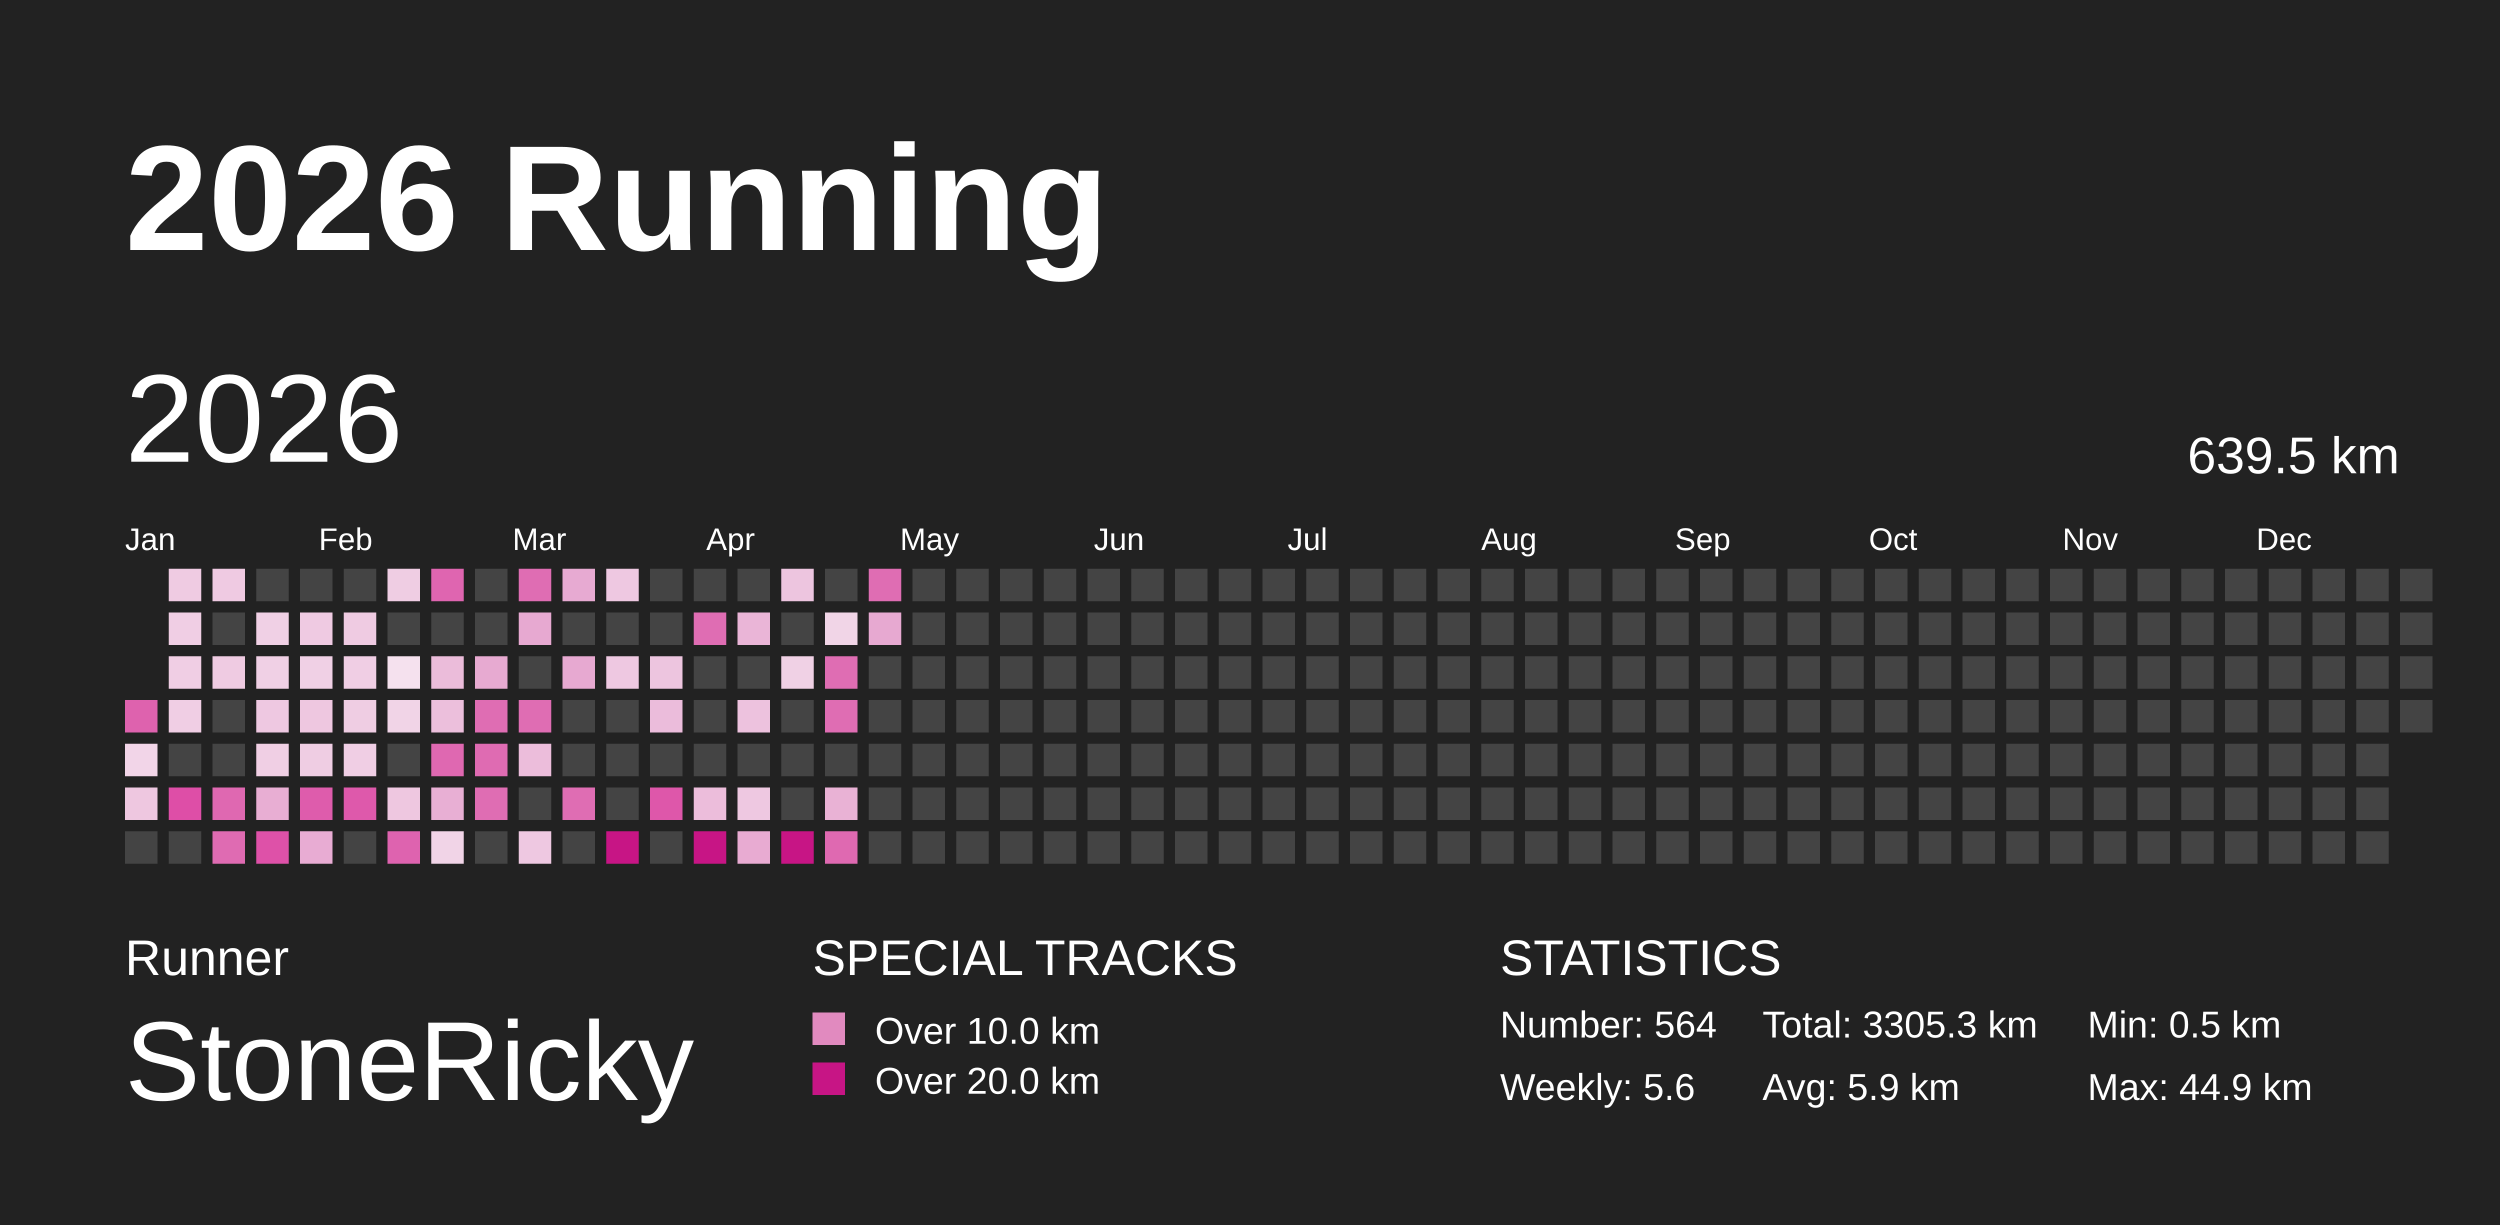
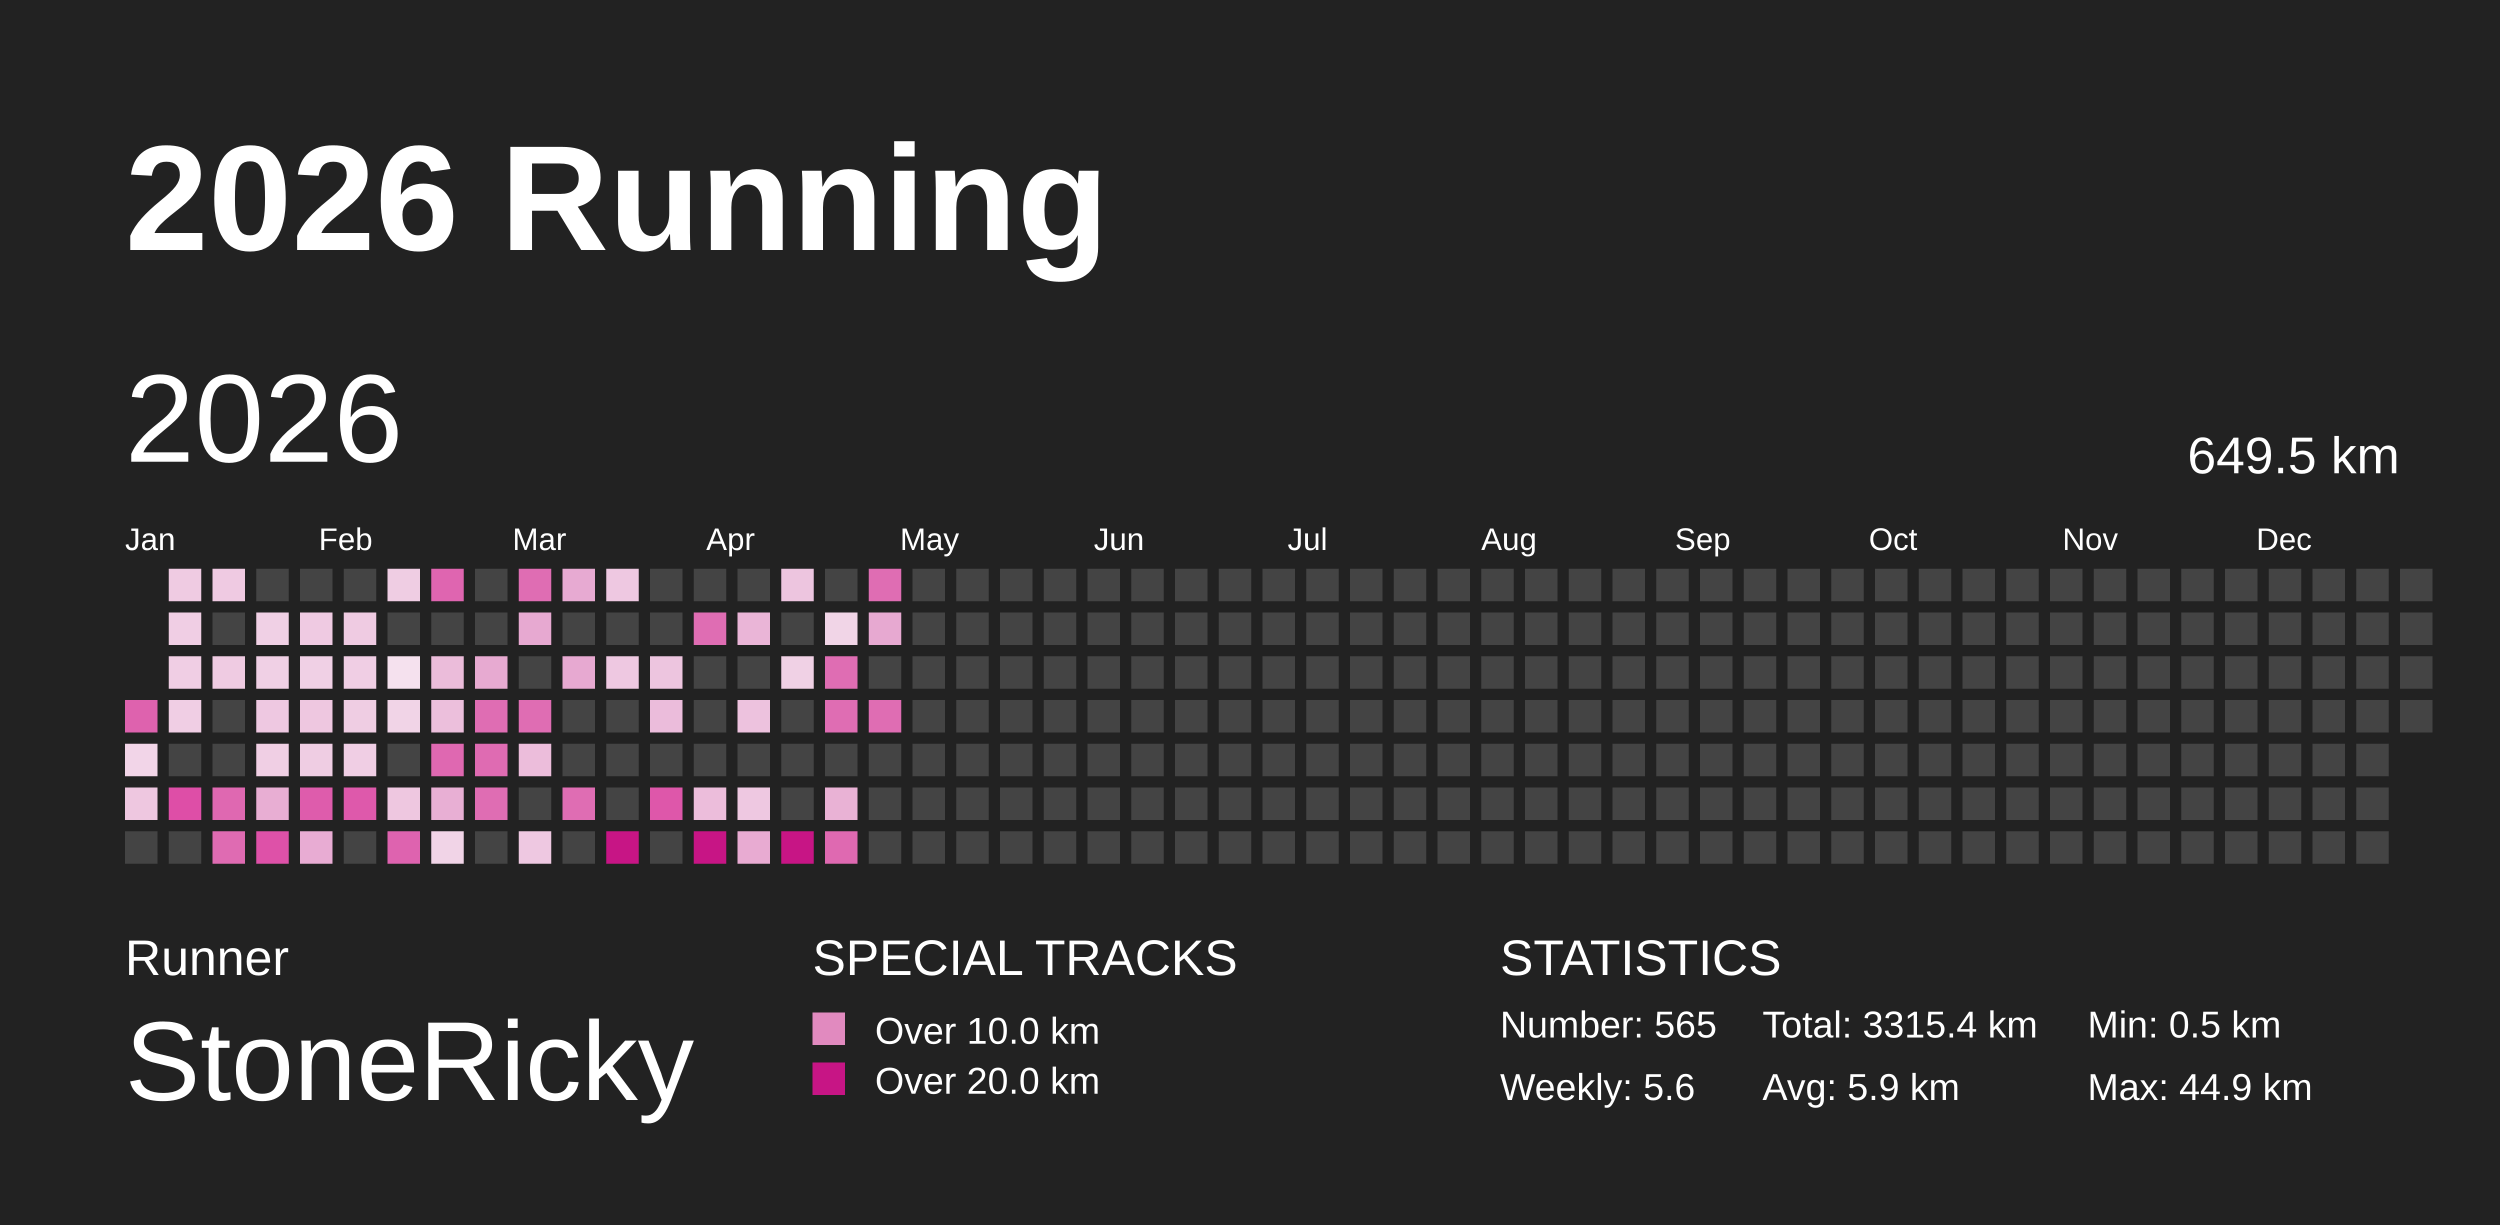
<svg xmlns="http://www.w3.org/2000/svg" baseProfile="full" height="98mm" version="1.1" viewBox="0,0,200,98" width="200mm">
  <defs />
  <rect fill="#222222" height="98" width="200" x="0" y="0" />
  <text fill="#FFFFFF" style="font-size:12px; font-family:Arial; font-weight:bold;" x="10" y="20">2026 Running</text>
  <text fill="#FFFFFF" style="font-size:4px; font-family:Arial" x="10" y="78">Runner</text>
  <text fill="#FFFFFF" style="font-size:9px; font-family:Arial" x="10" y="88">StoneRicky</text>
  <text fill="#FFFFFF" style="font-size:4px; font-family:Arial" x="65" y="78">SPECIAL TRACKS</text>
  <rect fill="#E18ABF" height="2.6" width="2.6" x="65" y="81" />
  <text fill="#FFFFFF" style="font-size:3px; font-family:Arial" x="70" y="83.5">Over 10.0 km</text>
  <rect fill="#C71585" height="2.6" width="2.6" x="65" y="85" />
  <text fill="#FFFFFF" style="font-size:3px; font-family:Arial" x="70" y="87.5">Over 20.0 km</text>
  <text fill="#FFFFFF" style="font-size:4px; font-family:Arial" x="120" y="78">STATISTICS</text>
-   <text fill="#FFFFFF" style="font-size:3px; font-family:Arial" x="120" y="83">Number: 564</text>
+   <text fill="#FFFFFF" style="font-size:3px; font-family:Arial" x="120" y="83">Number: 565</text>
  <text fill="#FFFFFF" style="font-size:3px; font-family:Arial" x="120" y="88">Weekly: 5.6</text>
-   <text fill="#FFFFFF" style="font-size:3px; font-family:Arial" x="141" y="83">Total: 3305.3 km</text>
+   <text fill="#FFFFFF" style="font-size:3px; font-family:Arial" x="141" y="83">Total: 3315.4 km</text>
  <text fill="#FFFFFF" style="font-size:3px; font-family:Arial" x="141" y="88">Avg: 5.9 km</text>
  <text fill="#FFFFFF" style="font-size:3px; font-family:Arial" x="167" y="83">Min: 0.5 km</text>
  <text fill="#FFFFFF" style="font-size:3px; font-family:Arial" x="167" y="88">Max: 44.9 km</text>
  <text dominant-baseline="hanging" fill="#FFFFFF" style="font-size:10.0px; font-family:Arial;" x="10" y="30">2026</text>
-   <text dominant-baseline="hanging" fill="#FFFFFF" style="font-size:4.125px; font-family:Arial;" x="175" y="35">639.5 km</text>
+   <text dominant-baseline="hanging" fill="#FFFFFF" style="font-size:4.125px; font-family:Arial;" x="175" y="35">649.5 km</text>
  <text fill="#FFFFFF" style="font-size:2.5px; font-family:Arial" x="10.0" y="44">Jan</text>
  <text fill="#FFFFFF" style="font-size:2.5px; font-family:Arial" x="25.5" y="44">Feb</text>
  <text fill="#FFFFFF" style="font-size:2.5px; font-family:Arial" x="41.0" y="44">Mar</text>
  <text fill="#FFFFFF" style="font-size:2.5px; font-family:Arial" x="56.5" y="44">Apr</text>
  <text fill="#FFFFFF" style="font-size:2.5px; font-family:Arial" x="72.0" y="44">May</text>
  <text fill="#FFFFFF" style="font-size:2.5px; font-family:Arial" x="87.5" y="44">Jun</text>
  <text fill="#FFFFFF" style="font-size:2.5px; font-family:Arial" x="103.0" y="44">Jul</text>
  <text fill="#FFFFFF" style="font-size:2.5px; font-family:Arial" x="118.5" y="44">Aug</text>
  <text fill="#FFFFFF" style="font-size:2.5px; font-family:Arial" x="134.0" y="44">Sep</text>
  <text fill="#FFFFFF" style="font-size:2.5px; font-family:Arial" x="149.5" y="44">Oct</text>
  <text fill="#FFFFFF" style="font-size:2.5px; font-family:Arial" x="165.0" y="44">Nov</text>
  <text fill="#FFFFFF" style="font-size:2.5px; font-family:Arial" x="180.5" y="44">Dec</text>
  <rect fill="#de62ae" height="2.6" width="2.6" x="10.0" y="56.0" />
  <rect fill="#f2d5e8" height="2.6" width="2.6" x="10.0" y="59.5" />
  <rect fill="#eec7e0" height="2.6" width="2.6" x="10.0" y="63.0" />
  <rect fill="#444444" height="2.6" width="2.6" x="10.0" y="66.5" />
  <rect fill="#efcbe2" height="2.6" width="2.6" x="13.5" y="45.5" />
  <rect fill="#f0cee4" height="2.6" width="2.6" x="13.5" y="49.0" />
  <rect fill="#f0cee4" height="2.6" width="2.6" x="13.5" y="52.5" />
  <rect fill="#f0cee4" height="2.6" width="2.6" x="13.5" y="56.0" />
  <rect fill="#444444" height="2.6" width="2.6" x="13.5" y="59.5" />
  <rect fill="#de4ea7" height="2.6" width="2.6" x="13.5" y="63.0" />
  <rect fill="#444444" height="2.6" width="2.6" x="13.5" y="66.5" />
  <rect fill="#efcae2" height="2.6" width="2.6" x="17.0" y="45.5" />
  <rect fill="#444444" height="2.6" width="2.6" x="17.0" y="49.0" />
  <rect fill="#efcbe2" height="2.6" width="2.6" x="17.0" y="52.5" />
  <rect fill="#444444" height="2.6" width="2.6" x="17.0" y="56.0" />
  <rect fill="#444444" height="2.6" width="2.6" x="17.0" y="59.5" />
  <rect fill="#df68b1" height="2.6" width="2.6" x="17.0" y="63.0" />
  <rect fill="#df6bb2" height="2.6" width="2.6" x="17.0" y="66.5" />
  <rect fill="#444444" height="2.6" width="2.6" x="20.5" y="45.5" />
  <rect fill="#f0d0e5" height="2.6" width="2.6" x="20.5" y="49.0" />
  <rect fill="#f0d0e5" height="2.6" width="2.6" x="20.5" y="52.5" />
  <rect fill="#eec8e1" height="2.6" width="2.6" x="20.5" y="56.0" />
  <rect fill="#f0cfe4" height="2.6" width="2.6" x="20.5" y="59.5" />
  <rect fill="#e8aed3" height="2.6" width="2.6" x="20.5" y="63.0" />
  <rect fill="#de51a8" height="2.6" width="2.6" x="20.5" y="66.5" />
  <rect fill="#444444" height="2.6" width="2.6" x="24.0" y="45.5" />
  <rect fill="#efcae2" height="2.6" width="2.6" x="24.0" y="49.0" />
  <rect fill="#f0d0e5" height="2.6" width="2.6" x="24.0" y="52.5" />
  <rect fill="#eec7e0" height="2.6" width="2.6" x="24.0" y="56.0" />
  <rect fill="#efcde3" height="2.6" width="2.6" x="24.0" y="59.5" />
  <rect fill="#de5cac" height="2.6" width="2.6" x="24.0" y="63.0" />
  <rect fill="#e8acd3" height="2.6" width="2.6" x="24.0" y="66.5" />
  <rect fill="#444444" height="2.6" width="2.6" x="27.5" y="45.5" />
  <rect fill="#efcbe2" height="2.6" width="2.6" x="27.5" y="49.0" />
  <rect fill="#f0cee4" height="2.6" width="2.6" x="27.5" y="52.5" />
  <rect fill="#efcde3" height="2.6" width="2.6" x="27.5" y="56.0" />
  <rect fill="#f0cee4" height="2.6" width="2.6" x="27.5" y="59.5" />
  <rect fill="#de59ab" height="2.6" width="2.6" x="27.5" y="63.0" />
  <rect fill="#444444" height="2.6" width="2.6" x="27.5" y="66.5" />
  <rect fill="#efcde3" height="2.6" width="2.6" x="31.0" y="45.5" />
  <rect fill="#444444" height="2.6" width="2.6" x="31.0" y="49.0" />
  <rect fill="#f5e1ee" height="2.6" width="2.6" x="31.0" y="52.5" />
  <rect fill="#f1d4e7" height="2.6" width="2.6" x="31.0" y="56.0" />
  <rect fill="#444444" height="2.6" width="2.6" x="31.0" y="59.5" />
  <rect fill="#eec7e0" height="2.6" width="2.6" x="31.0" y="63.0" />
  <rect fill="#de63af" height="2.6" width="2.6" x="31.0" y="66.5" />
  <rect fill="#df65b0" height="2.6" width="2.6" x="34.5" y="45.5" />
  <rect fill="#444444" height="2.6" width="2.6" x="34.5" y="49.0" />
  <rect fill="#ebbcda" height="2.6" width="2.6" x="34.5" y="52.5" />
  <rect fill="#ecbfdc" height="2.6" width="2.6" x="34.5" y="56.0" />
  <rect fill="#df68b1" height="2.6" width="2.6" x="34.5" y="59.5" />
  <rect fill="#e8afd4" height="2.6" width="2.6" x="34.5" y="63.0" />
  <rect fill="#f1d4e7" height="2.6" width="2.6" x="34.5" y="66.5" />
  <rect fill="#444444" height="2.6" width="2.6" x="38.0" y="45.5" />
  <rect fill="#444444" height="2.6" width="2.6" x="38.0" y="49.0" />
  <rect fill="#e7aad1" height="2.6" width="2.6" x="38.0" y="52.5" />
  <rect fill="#df6db3" height="2.6" width="2.6" x="38.0" y="56.0" />
  <rect fill="#df6bb2" height="2.6" width="2.6" x="38.0" y="59.5" />
  <rect fill="#df6db3" height="2.6" width="2.6" x="38.0" y="63.0" />
  <rect fill="#444444" height="2.6" width="2.6" x="38.0" y="66.5" />
  <rect fill="#df6db3" height="2.6" width="2.6" x="41.5" y="45.5" />
  <rect fill="#e7a9d1" height="2.6" width="2.6" x="41.5" y="49.0" />
  <rect fill="#444444" height="2.6" width="2.6" x="41.5" y="52.5" />
  <rect fill="#df6db3" height="2.6" width="2.6" x="41.5" y="56.0" />
  <rect fill="#ecbddb" height="2.6" width="2.6" x="41.5" y="59.5" />
  <rect fill="#444444" height="2.6" width="2.6" x="41.5" y="63.0" />
  <rect fill="#eec8e1" height="2.6" width="2.6" x="41.5" y="66.5" />
  <rect fill="#e7aad2" height="2.6" width="2.6" x="45.0" y="45.5" />
  <rect fill="#444444" height="2.6" width="2.6" x="45.0" y="49.0" />
  <rect fill="#e7a9d1" height="2.6" width="2.6" x="45.0" y="52.5" />
  <rect fill="#444444" height="2.6" width="2.6" x="45.0" y="56.0" />
  <rect fill="#444444" height="2.6" width="2.6" x="45.0" y="59.5" />
  <rect fill="#df6db3" height="2.6" width="2.6" x="45.0" y="63.0" />
  <rect fill="#444444" height="2.6" width="2.6" x="45.0" y="66.5" />
  <rect fill="#eec8e1" height="2.6" width="2.6" x="48.5" y="45.5" />
  <rect fill="#444444" height="2.6" width="2.6" x="48.5" y="49.0" />
  <rect fill="#eec8e1" height="2.6" width="2.6" x="48.5" y="52.5" />
  <rect fill="#444444" height="2.6" width="2.6" x="48.5" y="56.0" />
  <rect fill="#444444" height="2.6" width="2.6" x="48.5" y="59.5" />
  <rect fill="#444444" height="2.6" width="2.6" x="48.5" y="63.0" />
  <rect fill="#C71585" height="2.6" width="2.6" x="48.5" y="66.5" />
  <rect fill="#444444" height="2.6" width="2.6" x="52.0" y="45.5" />
  <rect fill="#444444" height="2.6" width="2.6" x="52.0" y="49.0" />
  <rect fill="#edc5df" height="2.6" width="2.6" x="52.0" y="52.5" />
  <rect fill="#ebbcdb" height="2.6" width="2.6" x="52.0" y="56.0" />
  <rect fill="#444444" height="2.6" width="2.6" x="52.0" y="59.5" />
  <rect fill="#de57aa" height="2.6" width="2.6" x="52.0" y="63.0" />
  <rect fill="#444444" height="2.6" width="2.6" x="52.0" y="66.5" />
  <rect fill="#444444" height="2.6" width="2.6" x="55.5" y="45.5" />
  <rect fill="#df6db3" height="2.6" width="2.6" x="55.5" y="49.0" />
  <rect fill="#444444" height="2.6" width="2.6" x="55.5" y="52.5" />
  <rect fill="#444444" height="2.6" width="2.6" x="55.5" y="56.0" />
  <rect fill="#444444" height="2.6" width="2.6" x="55.5" y="59.5" />
  <rect fill="#ecbddb" height="2.6" width="2.6" x="55.5" y="63.0" />
  <rect fill="#C71585" height="2.6" width="2.6" x="55.5" y="66.5" />
  <rect fill="#444444" height="2.6" width="2.6" x="59.0" y="45.5" />
  <rect fill="#eab5d7" height="2.6" width="2.6" x="59.0" y="49.0" />
  <rect fill="#444444" height="2.6" width="2.6" x="59.0" y="52.5" />
  <rect fill="#edc2de" height="2.6" width="2.6" x="59.0" y="56.0" />
  <rect fill="#444444" height="2.6" width="2.6" x="59.0" y="59.5" />
  <rect fill="#eec8e1" height="2.6" width="2.6" x="59.0" y="63.0" />
  <rect fill="#e8abd2" height="2.6" width="2.6" x="59.0" y="66.5" />
  <rect fill="#edc5df" height="2.6" width="2.6" x="62.5" y="45.5" />
  <rect fill="#444444" height="2.6" width="2.6" x="62.5" y="49.0" />
  <rect fill="#f0d1e5" height="2.6" width="2.6" x="62.5" y="52.5" />
  <rect fill="#444444" height="2.6" width="2.6" x="62.5" y="56.0" />
  <rect fill="#444444" height="2.6" width="2.6" x="62.5" y="59.5" />
  <rect fill="#444444" height="2.6" width="2.6" x="62.5" y="63.0" />
  <rect fill="#C71585" height="2.6" width="2.6" x="62.5" y="66.5" />
  <rect fill="#444444" height="2.6" width="2.6" x="66.0" y="45.5" />
  <rect fill="#f1d5e7" height="2.6" width="2.6" x="66.0" y="49.0" />
  <rect fill="#df6db3" height="2.6" width="2.6" x="66.0" y="52.5" />
  <rect fill="#df6db3" height="2.6" width="2.6" x="66.0" y="56.0" />
  <rect fill="#444444" height="2.6" width="2.6" x="66.0" y="59.5" />
  <rect fill="#e9b2d5" height="2.6" width="2.6" x="66.0" y="63.0" />
  <rect fill="#df69b1" height="2.6" width="2.6" x="66.0" y="66.5" />
  <rect fill="#df6db3" height="2.6" width="2.6" x="69.5" y="45.5" />
  <rect fill="#e7a9d1" height="2.6" width="2.6" x="69.5" y="49.0" />
  <rect fill="#444444" height="2.6" width="2.6" x="69.5" y="52.5" />
-   <rect fill="#444444" height="2.6" width="2.6" x="69.5" y="56.0" />
+   <rect fill="#df6db3" height="2.6" width="2.6" x="69.5" y="56.0" />
  <rect fill="#444444" height="2.6" width="2.6" x="69.5" y="59.5" />
  <rect fill="#444444" height="2.6" width="2.6" x="69.5" y="63.0" />
  <rect fill="#444444" height="2.6" width="2.6" x="69.5" y="66.5" />
  <rect fill="#444444" height="2.6" width="2.6" x="73.0" y="45.5" />
  <rect fill="#444444" height="2.6" width="2.6" x="73.0" y="49.0" />
  <rect fill="#444444" height="2.6" width="2.6" x="73.0" y="52.5" />
  <rect fill="#444444" height="2.6" width="2.6" x="73.0" y="56.0" />
  <rect fill="#444444" height="2.6" width="2.6" x="73.0" y="59.5" />
  <rect fill="#444444" height="2.6" width="2.6" x="73.0" y="63.0" />
  <rect fill="#444444" height="2.6" width="2.6" x="73.0" y="66.5" />
  <rect fill="#444444" height="2.6" width="2.6" x="76.5" y="45.5" />
  <rect fill="#444444" height="2.6" width="2.6" x="76.5" y="49.0" />
  <rect fill="#444444" height="2.6" width="2.6" x="76.5" y="52.5" />
  <rect fill="#444444" height="2.6" width="2.6" x="76.5" y="56.0" />
  <rect fill="#444444" height="2.6" width="2.6" x="76.5" y="59.5" />
  <rect fill="#444444" height="2.6" width="2.6" x="76.5" y="63.0" />
  <rect fill="#444444" height="2.6" width="2.6" x="76.5" y="66.5" />
  <rect fill="#444444" height="2.6" width="2.6" x="80.0" y="45.5" />
  <rect fill="#444444" height="2.6" width="2.6" x="80.0" y="49.0" />
  <rect fill="#444444" height="2.6" width="2.6" x="80.0" y="52.5" />
  <rect fill="#444444" height="2.6" width="2.6" x="80.0" y="56.0" />
  <rect fill="#444444" height="2.6" width="2.6" x="80.0" y="59.5" />
  <rect fill="#444444" height="2.6" width="2.6" x="80.0" y="63.0" />
  <rect fill="#444444" height="2.6" width="2.6" x="80.0" y="66.5" />
  <rect fill="#444444" height="2.6" width="2.6" x="83.5" y="45.5" />
  <rect fill="#444444" height="2.6" width="2.6" x="83.5" y="49.0" />
  <rect fill="#444444" height="2.6" width="2.6" x="83.5" y="52.5" />
  <rect fill="#444444" height="2.6" width="2.6" x="83.5" y="56.0" />
  <rect fill="#444444" height="2.6" width="2.6" x="83.5" y="59.5" />
  <rect fill="#444444" height="2.6" width="2.6" x="83.5" y="63.0" />
  <rect fill="#444444" height="2.6" width="2.6" x="83.5" y="66.5" />
  <rect fill="#444444" height="2.6" width="2.6" x="87.0" y="45.5" />
  <rect fill="#444444" height="2.6" width="2.6" x="87.0" y="49.0" />
  <rect fill="#444444" height="2.6" width="2.6" x="87.0" y="52.5" />
  <rect fill="#444444" height="2.6" width="2.6" x="87.0" y="56.0" />
  <rect fill="#444444" height="2.6" width="2.6" x="87.0" y="59.5" />
  <rect fill="#444444" height="2.6" width="2.6" x="87.0" y="63.0" />
  <rect fill="#444444" height="2.6" width="2.6" x="87.0" y="66.5" />
  <rect fill="#444444" height="2.6" width="2.6" x="90.5" y="45.5" />
  <rect fill="#444444" height="2.6" width="2.6" x="90.5" y="49.0" />
  <rect fill="#444444" height="2.6" width="2.6" x="90.5" y="52.5" />
  <rect fill="#444444" height="2.6" width="2.6" x="90.5" y="56.0" />
  <rect fill="#444444" height="2.6" width="2.6" x="90.5" y="59.5" />
  <rect fill="#444444" height="2.6" width="2.6" x="90.5" y="63.0" />
  <rect fill="#444444" height="2.6" width="2.6" x="90.5" y="66.5" />
  <rect fill="#444444" height="2.6" width="2.6" x="94.0" y="45.5" />
  <rect fill="#444444" height="2.6" width="2.6" x="94.0" y="49.0" />
  <rect fill="#444444" height="2.6" width="2.6" x="94.0" y="52.5" />
  <rect fill="#444444" height="2.6" width="2.6" x="94.0" y="56.0" />
  <rect fill="#444444" height="2.6" width="2.6" x="94.0" y="59.5" />
  <rect fill="#444444" height="2.6" width="2.6" x="94.0" y="63.0" />
  <rect fill="#444444" height="2.6" width="2.6" x="94.0" y="66.5" />
  <rect fill="#444444" height="2.6" width="2.6" x="97.5" y="45.5" />
  <rect fill="#444444" height="2.6" width="2.6" x="97.5" y="49.0" />
  <rect fill="#444444" height="2.6" width="2.6" x="97.5" y="52.5" />
  <rect fill="#444444" height="2.6" width="2.6" x="97.5" y="56.0" />
  <rect fill="#444444" height="2.6" width="2.6" x="97.5" y="59.5" />
  <rect fill="#444444" height="2.6" width="2.6" x="97.5" y="63.0" />
  <rect fill="#444444" height="2.6" width="2.6" x="97.5" y="66.5" />
  <rect fill="#444444" height="2.6" width="2.6" x="101.0" y="45.5" />
  <rect fill="#444444" height="2.6" width="2.6" x="101.0" y="49.0" />
  <rect fill="#444444" height="2.6" width="2.6" x="101.0" y="52.5" />
  <rect fill="#444444" height="2.6" width="2.6" x="101.0" y="56.0" />
  <rect fill="#444444" height="2.6" width="2.6" x="101.0" y="59.5" />
  <rect fill="#444444" height="2.6" width="2.6" x="101.0" y="63.0" />
  <rect fill="#444444" height="2.6" width="2.6" x="101.0" y="66.5" />
  <rect fill="#444444" height="2.6" width="2.6" x="104.5" y="45.5" />
  <rect fill="#444444" height="2.6" width="2.6" x="104.5" y="49.0" />
  <rect fill="#444444" height="2.6" width="2.6" x="104.5" y="52.5" />
  <rect fill="#444444" height="2.6" width="2.6" x="104.5" y="56.0" />
  <rect fill="#444444" height="2.6" width="2.6" x="104.5" y="59.5" />
  <rect fill="#444444" height="2.6" width="2.6" x="104.5" y="63.0" />
  <rect fill="#444444" height="2.6" width="2.6" x="104.5" y="66.5" />
  <rect fill="#444444" height="2.6" width="2.6" x="108.0" y="45.5" />
  <rect fill="#444444" height="2.6" width="2.6" x="108.0" y="49.0" />
  <rect fill="#444444" height="2.6" width="2.6" x="108.0" y="52.5" />
  <rect fill="#444444" height="2.6" width="2.6" x="108.0" y="56.0" />
  <rect fill="#444444" height="2.6" width="2.6" x="108.0" y="59.5" />
  <rect fill="#444444" height="2.6" width="2.6" x="108.0" y="63.0" />
  <rect fill="#444444" height="2.6" width="2.6" x="108.0" y="66.5" />
  <rect fill="#444444" height="2.6" width="2.6" x="111.5" y="45.5" />
  <rect fill="#444444" height="2.6" width="2.6" x="111.5" y="49.0" />
  <rect fill="#444444" height="2.6" width="2.6" x="111.5" y="52.5" />
  <rect fill="#444444" height="2.6" width="2.6" x="111.5" y="56.0" />
  <rect fill="#444444" height="2.6" width="2.6" x="111.5" y="59.5" />
  <rect fill="#444444" height="2.6" width="2.6" x="111.5" y="63.0" />
  <rect fill="#444444" height="2.6" width="2.6" x="111.5" y="66.5" />
  <rect fill="#444444" height="2.6" width="2.6" x="115.0" y="45.5" />
  <rect fill="#444444" height="2.6" width="2.6" x="115.0" y="49.0" />
  <rect fill="#444444" height="2.6" width="2.6" x="115.0" y="52.5" />
  <rect fill="#444444" height="2.6" width="2.6" x="115.0" y="56.0" />
  <rect fill="#444444" height="2.6" width="2.6" x="115.0" y="59.5" />
  <rect fill="#444444" height="2.6" width="2.6" x="115.0" y="63.0" />
  <rect fill="#444444" height="2.6" width="2.6" x="115.0" y="66.5" />
  <rect fill="#444444" height="2.6" width="2.6" x="118.5" y="45.5" />
  <rect fill="#444444" height="2.6" width="2.6" x="118.5" y="49.0" />
  <rect fill="#444444" height="2.6" width="2.6" x="118.5" y="52.5" />
  <rect fill="#444444" height="2.6" width="2.6" x="118.5" y="56.0" />
  <rect fill="#444444" height="2.6" width="2.6" x="118.5" y="59.5" />
  <rect fill="#444444" height="2.6" width="2.6" x="118.5" y="63.0" />
  <rect fill="#444444" height="2.6" width="2.6" x="118.5" y="66.5" />
  <rect fill="#444444" height="2.6" width="2.6" x="122.0" y="45.5" />
  <rect fill="#444444" height="2.6" width="2.6" x="122.0" y="49.0" />
  <rect fill="#444444" height="2.6" width="2.6" x="122.0" y="52.5" />
  <rect fill="#444444" height="2.6" width="2.6" x="122.0" y="56.0" />
  <rect fill="#444444" height="2.6" width="2.6" x="122.0" y="59.5" />
  <rect fill="#444444" height="2.6" width="2.6" x="122.0" y="63.0" />
  <rect fill="#444444" height="2.6" width="2.6" x="122.0" y="66.5" />
  <rect fill="#444444" height="2.6" width="2.6" x="125.5" y="45.5" />
  <rect fill="#444444" height="2.6" width="2.6" x="125.5" y="49.0" />
  <rect fill="#444444" height="2.6" width="2.6" x="125.5" y="52.5" />
  <rect fill="#444444" height="2.6" width="2.6" x="125.5" y="56.0" />
  <rect fill="#444444" height="2.6" width="2.6" x="125.5" y="59.5" />
  <rect fill="#444444" height="2.6" width="2.6" x="125.5" y="63.0" />
  <rect fill="#444444" height="2.6" width="2.6" x="125.5" y="66.5" />
  <rect fill="#444444" height="2.6" width="2.6" x="129.0" y="45.5" />
  <rect fill="#444444" height="2.6" width="2.6" x="129.0" y="49.0" />
  <rect fill="#444444" height="2.6" width="2.6" x="129.0" y="52.5" />
  <rect fill="#444444" height="2.6" width="2.6" x="129.0" y="56.0" />
  <rect fill="#444444" height="2.6" width="2.6" x="129.0" y="59.5" />
  <rect fill="#444444" height="2.6" width="2.6" x="129.0" y="63.0" />
  <rect fill="#444444" height="2.6" width="2.6" x="129.0" y="66.5" />
  <rect fill="#444444" height="2.6" width="2.6" x="132.5" y="45.5" />
  <rect fill="#444444" height="2.6" width="2.6" x="132.5" y="49.0" />
  <rect fill="#444444" height="2.6" width="2.6" x="132.5" y="52.5" />
  <rect fill="#444444" height="2.6" width="2.6" x="132.5" y="56.0" />
  <rect fill="#444444" height="2.6" width="2.6" x="132.5" y="59.5" />
  <rect fill="#444444" height="2.6" width="2.6" x="132.5" y="63.0" />
  <rect fill="#444444" height="2.6" width="2.6" x="132.5" y="66.5" />
  <rect fill="#444444" height="2.6" width="2.6" x="136.0" y="45.5" />
  <rect fill="#444444" height="2.6" width="2.6" x="136.0" y="49.0" />
  <rect fill="#444444" height="2.6" width="2.6" x="136.0" y="52.5" />
  <rect fill="#444444" height="2.6" width="2.6" x="136.0" y="56.0" />
  <rect fill="#444444" height="2.6" width="2.6" x="136.0" y="59.5" />
  <rect fill="#444444" height="2.6" width="2.6" x="136.0" y="63.0" />
  <rect fill="#444444" height="2.6" width="2.6" x="136.0" y="66.5" />
  <rect fill="#444444" height="2.6" width="2.6" x="139.5" y="45.5" />
  <rect fill="#444444" height="2.6" width="2.6" x="139.5" y="49.0" />
  <rect fill="#444444" height="2.6" width="2.6" x="139.5" y="52.5" />
  <rect fill="#444444" height="2.6" width="2.6" x="139.5" y="56.0" />
  <rect fill="#444444" height="2.6" width="2.6" x="139.5" y="59.5" />
  <rect fill="#444444" height="2.6" width="2.6" x="139.5" y="63.0" />
  <rect fill="#444444" height="2.6" width="2.6" x="139.5" y="66.5" />
  <rect fill="#444444" height="2.6" width="2.6" x="143.0" y="45.5" />
  <rect fill="#444444" height="2.6" width="2.6" x="143.0" y="49.0" />
  <rect fill="#444444" height="2.6" width="2.6" x="143.0" y="52.5" />
  <rect fill="#444444" height="2.6" width="2.6" x="143.0" y="56.0" />
  <rect fill="#444444" height="2.6" width="2.6" x="143.0" y="59.5" />
  <rect fill="#444444" height="2.6" width="2.6" x="143.0" y="63.0" />
  <rect fill="#444444" height="2.6" width="2.6" x="143.0" y="66.5" />
  <rect fill="#444444" height="2.6" width="2.6" x="146.5" y="45.5" />
  <rect fill="#444444" height="2.6" width="2.6" x="146.5" y="49.0" />
  <rect fill="#444444" height="2.6" width="2.6" x="146.5" y="52.5" />
  <rect fill="#444444" height="2.6" width="2.6" x="146.5" y="56.0" />
  <rect fill="#444444" height="2.6" width="2.6" x="146.5" y="59.5" />
  <rect fill="#444444" height="2.6" width="2.6" x="146.5" y="63.0" />
  <rect fill="#444444" height="2.6" width="2.6" x="146.5" y="66.5" />
  <rect fill="#444444" height="2.6" width="2.6" x="150.0" y="45.5" />
  <rect fill="#444444" height="2.6" width="2.6" x="150.0" y="49.0" />
  <rect fill="#444444" height="2.6" width="2.6" x="150.0" y="52.5" />
  <rect fill="#444444" height="2.6" width="2.6" x="150.0" y="56.0" />
  <rect fill="#444444" height="2.6" width="2.6" x="150.0" y="59.5" />
  <rect fill="#444444" height="2.6" width="2.6" x="150.0" y="63.0" />
  <rect fill="#444444" height="2.6" width="2.6" x="150.0" y="66.5" />
  <rect fill="#444444" height="2.6" width="2.6" x="153.5" y="45.5" />
  <rect fill="#444444" height="2.6" width="2.6" x="153.5" y="49.0" />
  <rect fill="#444444" height="2.6" width="2.6" x="153.5" y="52.5" />
  <rect fill="#444444" height="2.6" width="2.6" x="153.5" y="56.0" />
  <rect fill="#444444" height="2.6" width="2.6" x="153.5" y="59.5" />
  <rect fill="#444444" height="2.6" width="2.6" x="153.5" y="63.0" />
  <rect fill="#444444" height="2.6" width="2.6" x="153.5" y="66.5" />
  <rect fill="#444444" height="2.6" width="2.6" x="157.0" y="45.5" />
  <rect fill="#444444" height="2.6" width="2.6" x="157.0" y="49.0" />
  <rect fill="#444444" height="2.6" width="2.6" x="157.0" y="52.5" />
  <rect fill="#444444" height="2.6" width="2.6" x="157.0" y="56.0" />
  <rect fill="#444444" height="2.6" width="2.6" x="157.0" y="59.5" />
  <rect fill="#444444" height="2.6" width="2.6" x="157.0" y="63.0" />
  <rect fill="#444444" height="2.6" width="2.6" x="157.0" y="66.5" />
  <rect fill="#444444" height="2.6" width="2.6" x="160.5" y="45.5" />
  <rect fill="#444444" height="2.6" width="2.6" x="160.5" y="49.0" />
  <rect fill="#444444" height="2.6" width="2.6" x="160.5" y="52.5" />
  <rect fill="#444444" height="2.6" width="2.6" x="160.5" y="56.0" />
  <rect fill="#444444" height="2.6" width="2.6" x="160.5" y="59.5" />
  <rect fill="#444444" height="2.6" width="2.6" x="160.5" y="63.0" />
  <rect fill="#444444" height="2.6" width="2.6" x="160.5" y="66.5" />
  <rect fill="#444444" height="2.6" width="2.6" x="164.0" y="45.5" />
  <rect fill="#444444" height="2.6" width="2.6" x="164.0" y="49.0" />
  <rect fill="#444444" height="2.6" width="2.6" x="164.0" y="52.5" />
  <rect fill="#444444" height="2.6" width="2.6" x="164.0" y="56.0" />
  <rect fill="#444444" height="2.6" width="2.6" x="164.0" y="59.5" />
  <rect fill="#444444" height="2.6" width="2.6" x="164.0" y="63.0" />
  <rect fill="#444444" height="2.6" width="2.6" x="164.0" y="66.5" />
  <rect fill="#444444" height="2.6" width="2.6" x="167.5" y="45.5" />
  <rect fill="#444444" height="2.6" width="2.6" x="167.5" y="49.0" />
  <rect fill="#444444" height="2.6" width="2.6" x="167.5" y="52.5" />
  <rect fill="#444444" height="2.6" width="2.6" x="167.5" y="56.0" />
  <rect fill="#444444" height="2.6" width="2.6" x="167.5" y="59.5" />
  <rect fill="#444444" height="2.6" width="2.6" x="167.5" y="63.0" />
  <rect fill="#444444" height="2.6" width="2.6" x="167.5" y="66.5" />
  <rect fill="#444444" height="2.6" width="2.6" x="171.0" y="45.5" />
  <rect fill="#444444" height="2.6" width="2.6" x="171.0" y="49.0" />
  <rect fill="#444444" height="2.6" width="2.6" x="171.0" y="52.5" />
  <rect fill="#444444" height="2.6" width="2.6" x="171.0" y="56.0" />
  <rect fill="#444444" height="2.6" width="2.6" x="171.0" y="59.5" />
  <rect fill="#444444" height="2.6" width="2.6" x="171.0" y="63.0" />
  <rect fill="#444444" height="2.6" width="2.6" x="171.0" y="66.5" />
  <rect fill="#444444" height="2.6" width="2.6" x="174.5" y="45.5" />
  <rect fill="#444444" height="2.6" width="2.6" x="174.5" y="49.0" />
  <rect fill="#444444" height="2.6" width="2.6" x="174.5" y="52.5" />
  <rect fill="#444444" height="2.6" width="2.6" x="174.5" y="56.0" />
  <rect fill="#444444" height="2.6" width="2.6" x="174.5" y="59.5" />
  <rect fill="#444444" height="2.6" width="2.6" x="174.5" y="63.0" />
  <rect fill="#444444" height="2.6" width="2.6" x="174.5" y="66.5" />
  <rect fill="#444444" height="2.6" width="2.6" x="178.0" y="45.5" />
  <rect fill="#444444" height="2.6" width="2.6" x="178.0" y="49.0" />
  <rect fill="#444444" height="2.6" width="2.6" x="178.0" y="52.5" />
  <rect fill="#444444" height="2.6" width="2.6" x="178.0" y="56.0" />
  <rect fill="#444444" height="2.6" width="2.6" x="178.0" y="59.5" />
  <rect fill="#444444" height="2.6" width="2.6" x="178.0" y="63.0" />
  <rect fill="#444444" height="2.6" width="2.6" x="178.0" y="66.5" />
  <rect fill="#444444" height="2.6" width="2.6" x="181.5" y="45.5" />
  <rect fill="#444444" height="2.6" width="2.6" x="181.5" y="49.0" />
  <rect fill="#444444" height="2.6" width="2.6" x="181.5" y="52.5" />
  <rect fill="#444444" height="2.6" width="2.6" x="181.5" y="56.0" />
  <rect fill="#444444" height="2.6" width="2.6" x="181.5" y="59.5" />
  <rect fill="#444444" height="2.6" width="2.6" x="181.5" y="63.0" />
  <rect fill="#444444" height="2.6" width="2.6" x="181.5" y="66.5" />
  <rect fill="#444444" height="2.6" width="2.6" x="185.0" y="45.5" />
  <rect fill="#444444" height="2.6" width="2.6" x="185.0" y="49.0" />
  <rect fill="#444444" height="2.6" width="2.6" x="185.0" y="52.5" />
  <rect fill="#444444" height="2.6" width="2.6" x="185.0" y="56.0" />
  <rect fill="#444444" height="2.6" width="2.6" x="185.0" y="59.5" />
  <rect fill="#444444" height="2.6" width="2.6" x="185.0" y="63.0" />
  <rect fill="#444444" height="2.6" width="2.6" x="185.0" y="66.5" />
  <rect fill="#444444" height="2.6" width="2.6" x="188.5" y="45.5" />
  <rect fill="#444444" height="2.6" width="2.6" x="188.5" y="49.0" />
  <rect fill="#444444" height="2.6" width="2.6" x="188.5" y="52.5" />
  <rect fill="#444444" height="2.6" width="2.6" x="188.5" y="56.0" />
  <rect fill="#444444" height="2.6" width="2.6" x="188.5" y="59.5" />
  <rect fill="#444444" height="2.6" width="2.6" x="188.5" y="63.0" />
  <rect fill="#444444" height="2.6" width="2.6" x="188.5" y="66.5" />
  <rect fill="#444444" height="2.6" width="2.6" x="192.0" y="45.5" />
  <rect fill="#444444" height="2.6" width="2.6" x="192.0" y="49.0" />
  <rect fill="#444444" height="2.6" width="2.6" x="192.0" y="52.5" />
  <rect fill="#444444" height="2.6" width="2.6" x="192.0" y="56.0" />
</svg>
